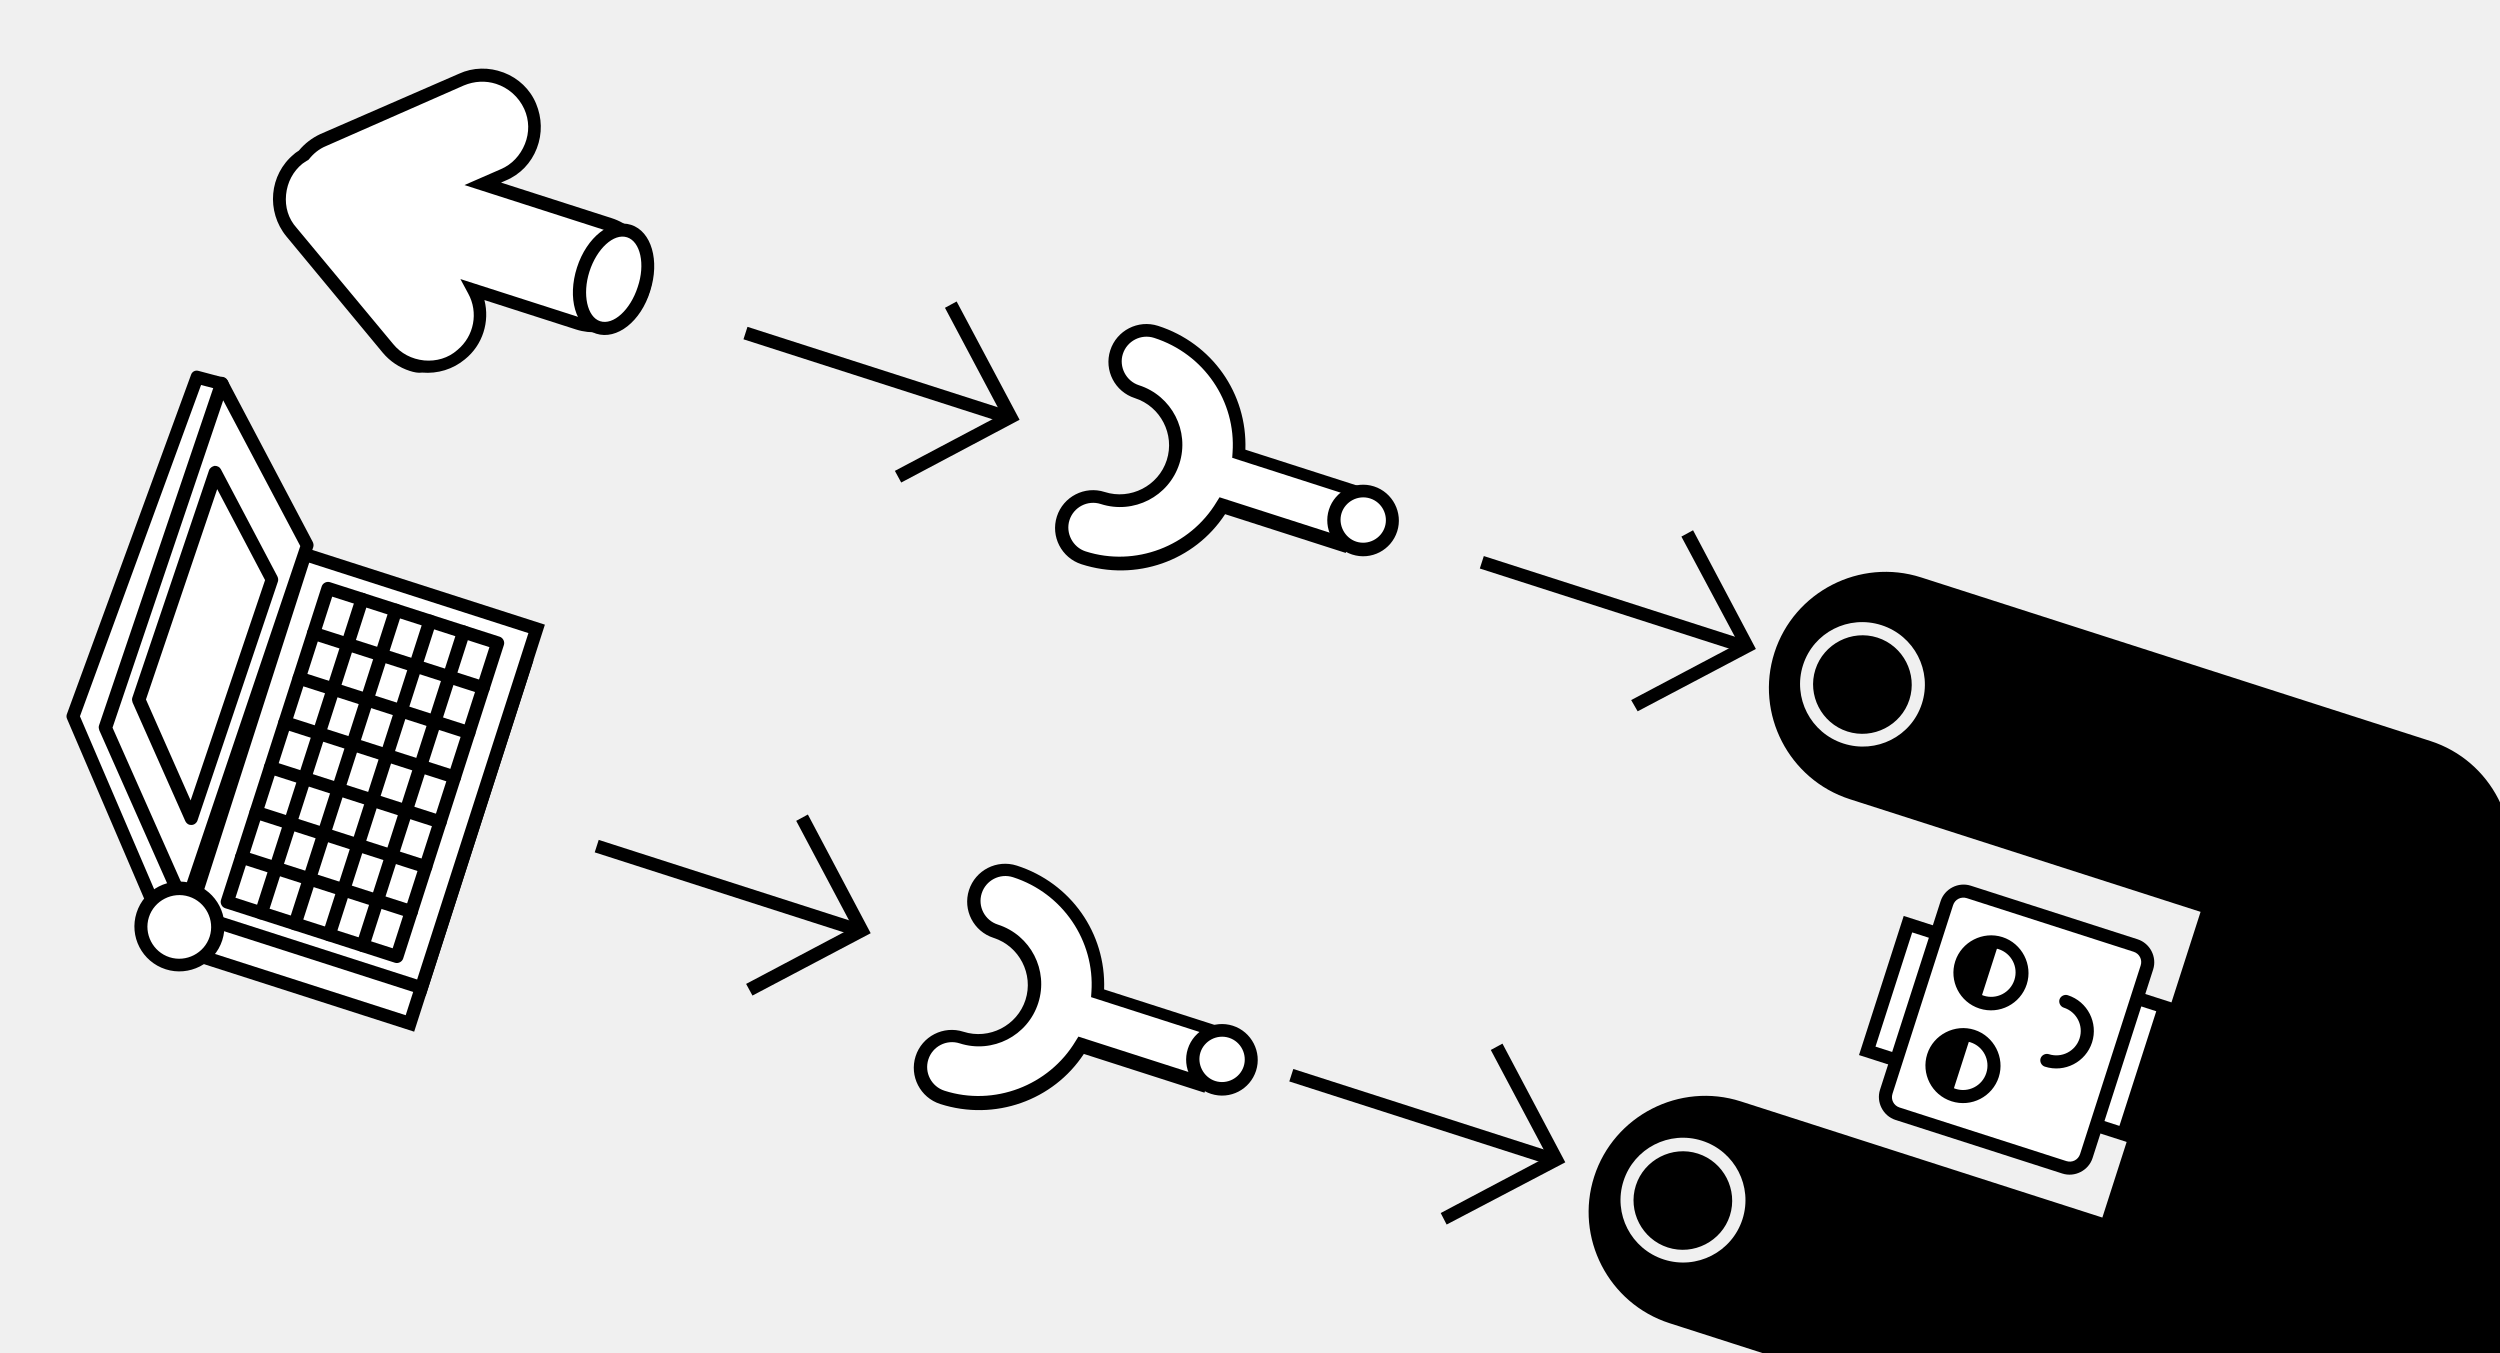
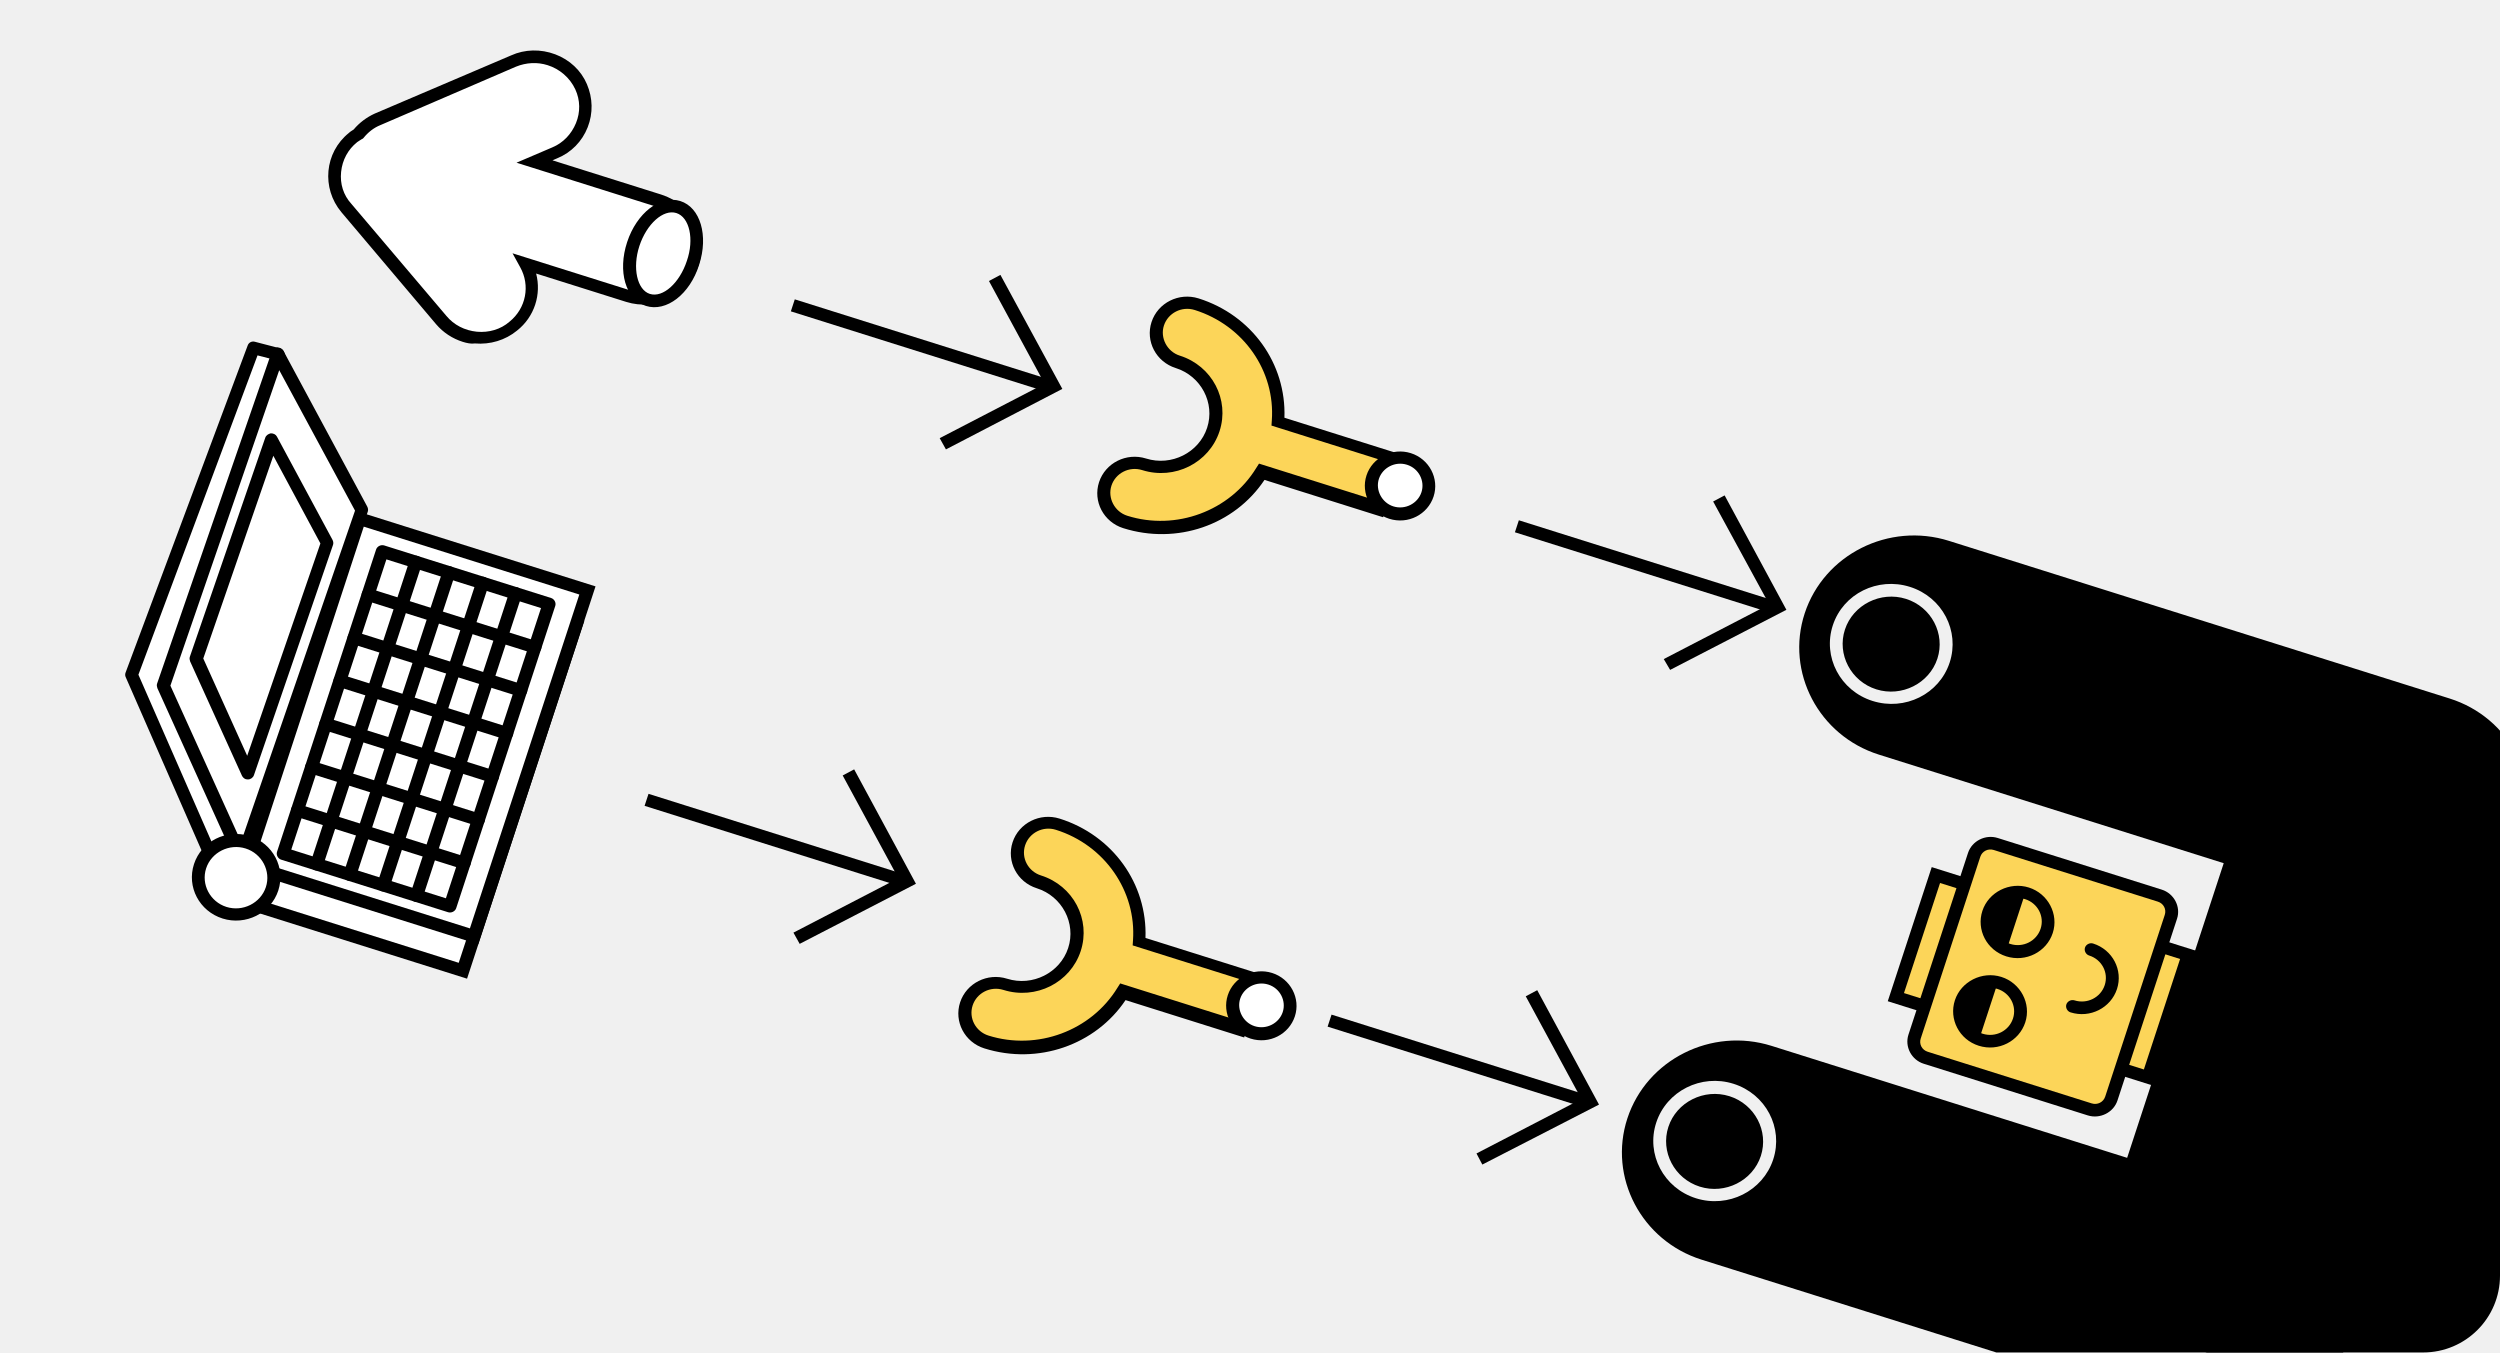
- <svg xmlns="http://www.w3.org/2000/svg" width="451" height="244" viewBox="0 0 451 244" fill="none">
-   <g clip-path="url(#clip0_312_39973)">
-     <path d="M32.062 171.204L73.859 184.632L94.657 119.895L52.859 106.467L32.062 171.204Z" fill="white" />
-     <path d="M74.641 186.092L30.668 171.965L52.188 104.98L96.236 119.131L74.716 186.116L74.641 186.092ZM33.641 170.44L73.188 183.145L93.263 120.656L53.717 107.951L33.641 170.44Z" fill="black" />
-     <path d="M306.308 208.111C301.655 206.616 296.601 209.208 295.108 213.853C293.616 218.499 296.215 223.549 300.868 225.044C305.52 226.539 310.575 223.947 312.067 219.301C313.56 214.656 310.96 209.605 306.308 208.111Z" fill="black" />
-     <path d="M405.825 228.179L314.051 198.696C303.02 195.152 291.127 201.251 287.589 212.265C284.05 223.279 290.167 235.163 301.197 238.707L392.971 268.19C404.002 271.734 415.895 265.636 419.434 254.621C422.948 243.682 416.856 231.723 405.825 228.179ZM300.17 227.218C294.242 225.313 290.98 218.975 292.881 213.056C294.783 207.137 301.126 203.884 307.054 205.789C312.982 207.693 316.244 214.031 314.343 219.951C312.441 225.87 306.098 229.122 300.17 227.218Z" fill="black" />
-     <path d="M338.698 115.027C334.046 113.532 328.991 116.124 327.499 120.769C326.006 125.415 328.606 130.465 333.258 131.96C337.911 133.455 342.965 130.863 344.458 126.217C345.95 121.572 343.351 116.521 338.698 115.027Z" fill="black" />
-     <path d="M438.424 133.673L346.575 104.166C335.544 100.622 323.651 106.72 320.112 117.735C316.574 128.749 322.69 140.633 333.721 144.177L425.495 173.66C436.526 177.204 448.419 171.105 451.957 160.091C455.571 149.101 449.454 137.217 438.424 133.673ZM332.56 134.133C326.632 132.228 323.37 125.89 325.271 119.971C327.173 114.052 333.492 110.874 339.42 112.779C345.348 114.683 348.61 121.021 346.709 126.94C344.807 132.86 338.488 136.037 332.56 134.133Z" fill="black" />
-     <path d="M443.338 271.97L391.035 255.167C379.479 251.454 373.057 238.976 376.764 227.437L399.487 156.706C403.194 145.167 415.682 138.764 427.238 142.477L479.541 159.279" fill="black" />
-     <path d="M344.233 166.66L336.867 189.588L346.848 192.794L354.213 169.866L344.233 166.66Z" fill="white" />
-     <path d="M347.597 194.265L335.366 190.335L343.43 165.235L355.661 169.164L347.597 194.265ZM338.339 188.811L346.068 191.294L352.688 170.689L344.959 168.206L338.339 188.811Z" fill="black" />
-     <path d="M380.499 178.469L373.133 201.396L383.113 204.603L390.479 181.675L380.499 178.469Z" fill="white" />
-     <path d="M383.948 206.105L371.717 202.176L379.805 177L392.036 180.93L383.948 206.105ZM374.615 200.627L382.344 203.11L388.988 182.43L381.259 179.947L374.615 200.627Z" fill="black" />
-     <path d="M387.295 174.533L376.367 208.55C375.838 210.198 374.054 211.113 372.403 210.583L342.312 200.916C340.661 200.385 339.743 198.603 340.273 196.954L351.201 162.937C351.731 161.289 353.515 160.374 355.166 160.904L385.257 170.571C386.908 171.102 387.825 172.884 387.295 174.533Z" fill="white" />
-     <path d="M372.048 211.707L341.957 202.04C339.706 201.317 338.432 198.841 339.154 196.593L350.082 162.577C350.804 160.329 353.282 159.058 355.533 159.781L385.624 169.448C387.876 170.172 389.15 172.648 388.428 174.895L377.5 208.912C376.777 211.16 374.3 212.431 372.048 211.707ZM354.811 162.029C353.761 161.692 352.671 162.251 352.334 163.3L341.405 197.317C341.068 198.366 341.629 199.455 342.68 199.793L372.771 209.459C373.821 209.797 374.911 209.238 375.248 208.189L386.177 174.172C386.514 173.123 385.953 172.034 384.902 171.696L354.811 162.029Z" fill="black" />
-     <path d="M183.114 157.127C180.112 156.162 176.941 157.789 175.978 160.786C175.015 163.783 176.646 166.952 179.648 167.916C184.975 169.628 187.881 175.273 186.172 180.592C184.463 185.912 178.813 188.809 173.485 187.097C170.484 186.133 167.312 187.759 166.349 190.756C165.387 193.754 167.018 196.923 170.019 197.887C179.699 200.997 190.045 196.881 195.059 188.49L216.595 195.409L219.604 186.043L198.068 179.124C198.732 169.583 192.794 160.236 183.114 157.127Z" fill="white" />
-     <path d="M169.61 199.161C166.008 198.004 164.02 194.142 165.176 190.545C166.331 186.949 170.197 184.967 173.799 186.124C178.451 187.619 183.506 185.027 184.998 180.381C186.49 175.736 183.891 170.685 179.239 169.191C175.637 168.033 173.649 164.171 174.804 160.575C175.96 156.978 179.825 154.996 183.427 156.153C193.182 159.287 199.541 168.356 199.182 178.491L221.019 185.506L217.288 197.12L195.526 190.128C190.014 198.525 179.44 202.319 169.61 199.161ZM182.753 158.251C180.352 157.48 177.85 158.825 177.104 161.148C176.333 163.546 177.683 166.046 180.009 166.793C185.937 168.697 189.199 175.036 187.297 180.955C185.396 186.874 179.053 190.126 173.125 188.222C170.723 187.451 168.221 188.796 167.475 191.119C166.705 193.516 168.054 196.016 170.38 196.764C179.31 199.632 189.211 195.87 194.03 187.829L194.544 187.002L215.855 193.849L218.142 186.731L196.83 179.884L196.894 178.913C197.513 169.771 191.758 161.144 182.753 158.251Z" fill="black" />
-     <path d="M218.818 196.206C221.594 197.098 224.568 195.574 225.458 192.802C226.349 190.029 224.82 187.058 222.043 186.166C219.267 185.274 216.294 186.799 215.403 189.571C214.512 192.344 216.041 195.314 218.818 196.206Z" fill="white" />
-     <path d="M218.463 197.331C215.087 196.246 213.201 192.582 214.284 189.21C215.367 185.839 219.034 183.958 222.411 185.043C225.788 186.128 227.674 189.792 226.591 193.164C225.507 196.536 221.915 198.44 218.463 197.331ZM221.713 187.216C219.537 186.517 217.233 187.761 216.559 189.859C215.885 191.957 217.109 194.333 219.21 195.008C221.386 195.708 223.689 194.464 224.363 192.366C225.037 190.268 223.889 187.915 221.713 187.216Z" fill="black" />
-     <path d="M208.575 59.832C205.573 58.868 202.402 60.494 201.439 63.491C200.476 66.488 202.107 69.657 205.109 70.621C210.436 72.333 213.342 77.978 211.633 83.298C209.924 88.618 204.274 91.514 198.946 89.803C195.945 88.838 192.773 90.465 191.81 93.462C190.848 96.459 192.479 99.628 195.48 100.592C205.16 103.702 215.506 99.586 220.52 91.195L242.056 98.114L245.041 88.823L223.505 81.904C224.217 72.214 218.255 62.942 208.575 59.832Z" fill="white" />
-     <path d="M195.095 101.791C191.493 100.634 189.505 96.772 190.66 93.175C191.816 89.579 195.681 87.597 199.283 88.754C203.935 90.249 208.99 87.657 210.482 83.011C211.975 78.366 209.375 73.315 204.723 71.82C201.121 70.663 199.133 66.801 200.289 63.204C201.444 59.608 205.309 57.626 208.911 58.783C218.666 61.917 225.025 70.986 224.667 81.121L246.503 88.136L242.772 99.749L221.011 92.758C215.474 101.23 204.925 104.949 195.095 101.791ZM208.213 60.956C205.812 60.185 203.31 61.53 202.564 63.853C201.818 66.175 203.143 68.75 205.469 69.498C211.397 71.402 214.659 77.74 212.758 83.66C210.856 89.579 204.513 92.831 198.585 90.927C196.184 90.155 193.682 91.501 192.936 93.824C192.189 96.146 193.515 98.721 195.841 99.469C204.771 102.337 214.672 98.575 219.49 90.534L220.004 89.707L241.315 96.554L243.602 89.436L222.291 82.589L222.354 81.618C222.997 72.401 217.218 63.849 208.213 60.956Z" fill="black" />
-     <path d="M244.31 98.836C247.087 99.728 250.06 98.203 250.95 95.431C251.841 92.658 250.312 89.688 247.535 88.796C244.759 87.904 241.786 89.428 240.895 92.201C240.004 94.973 241.533 97.944 244.31 98.836Z" fill="white" />
-     <path d="M243.924 100.036C240.548 98.951 238.662 95.287 239.745 91.915C240.828 88.543 244.495 86.663 247.872 87.748C251.249 88.832 253.135 92.497 252.051 95.868C250.968 99.24 247.376 101.145 243.924 100.036ZM247.174 89.92C244.998 89.221 242.694 90.465 242.02 92.563C241.346 94.661 242.569 97.038 244.671 97.713C246.847 98.412 249.15 97.168 249.824 95.07C250.498 92.972 249.35 90.62 247.174 89.92Z" fill="black" />
-     <path d="M110.034 40.576L87.072 33.199L90.742 31.568C95.454 29.527 97.658 23.953 95.536 19.221C93.489 14.513 87.906 12.306 83.17 14.422L58.321 25.285C56.883 25.898 55.648 26.907 54.789 28.036C54.467 28.263 54.146 28.49 53.825 28.718C49.874 31.995 49.27 38 52.629 41.973L69.989 62.924C73.273 66.873 79.287 67.482 83.261 64.13C86.767 61.206 87.608 56.268 85.521 52.457L104.356 58.508C109.309 60.099 114.586 57.33 116.15 52.46C117.715 47.59 114.986 42.167 110.034 40.576Z" fill="white" />
-     <path d="M73.925 66.915C72.049 66.313 70.342 65.186 69.028 63.606L51.669 42.655C47.979 38.163 48.551 31.486 53.045 27.805C53.292 27.553 53.589 27.401 53.91 27.174C54.992 25.868 56.302 24.883 57.764 24.196L82.787 13.306C85.316 12.134 88.231 12.079 90.884 13.096C93.537 14.114 95.629 16.108 96.705 18.686C97.781 21.263 97.863 24.1 96.846 26.749C95.829 29.399 93.835 31.485 91.255 32.558L90.387 32.94L110.348 39.353C115.9 41.137 118.959 47.079 117.177 52.623C115.396 58.168 109.449 61.217 103.897 59.433L87.388 54.13C88.379 58.002 87.106 62.222 83.871 64.82C81.723 66.61 78.966 67.46 76.147 67.216C75.45 67.323 74.676 67.157 73.925 66.915ZM89.487 15.127C87.611 14.524 85.593 14.62 83.683 15.412L58.811 26.351C57.57 26.861 56.558 27.693 55.723 28.748L55.599 28.873L55.401 28.975C55.08 29.202 54.782 29.355 54.56 29.531C52.881 30.893 51.832 32.87 51.608 35.113C51.384 37.356 52.031 39.465 53.495 41.092L70.93 62.068C72.294 63.746 74.275 64.796 76.521 65.022C78.691 65.223 80.877 64.603 82.506 63.142C85.543 60.646 86.341 56.356 84.458 52.941L83.058 50.342L104.67 57.285C109.022 58.683 113.605 56.27 114.977 51.999C116.373 47.654 113.954 43.074 109.676 41.7L83.788 33.383L90.335 30.526C92.344 29.684 93.87 28.025 94.694 25.975C95.518 23.926 95.493 21.686 94.572 19.654C93.55 17.425 91.663 15.826 89.487 15.127Z" fill="black" />
-     <path d="M107.893 59.067C110.919 60.039 114.621 56.935 116.164 52.135C117.706 47.335 116.503 42.656 113.478 41.684C110.453 40.712 106.75 43.815 105.208 48.616C103.666 53.416 104.868 58.095 107.893 59.067Z" fill="white" />
-     <path d="M107.539 60.192C103.787 58.986 102.332 53.725 104.089 48.255C105.846 42.785 110.169 39.38 113.846 40.561C117.523 41.742 119.053 47.028 117.296 52.498C115.614 57.992 111.291 61.397 107.539 60.192ZM113.124 42.809C110.722 42.037 107.664 44.857 106.34 48.978C105.016 53.099 105.935 57.197 108.261 57.944C110.663 58.715 113.721 55.895 115.045 51.775C116.444 47.678 115.525 43.58 113.124 42.809Z" fill="black" />
-     <path d="M34.132 164.731L75.93 178.158L96.727 113.421L54.93 99.994L34.132 164.731Z" fill="white" />
-     <path d="M76.704 179.648L32.731 165.521L54.25 98.537L98.298 112.688L76.779 179.672L76.704 179.648ZM35.704 163.997L75.25 176.701L95.325 114.212L55.779 101.508L35.704 163.997Z" fill="black" />
-     <path d="M35.584 67.989L40.008 69.162L49.909 100.447L31.02 170.839L13.177 129.233L35.584 67.989Z" fill="white" />
-     <path d="M30.659 171.964C30.358 171.867 30.106 171.621 29.953 171.324L12.11 129.717C11.957 129.42 11.979 129.096 12.051 128.871L34.458 67.627C34.65 67.028 35.245 66.723 35.845 66.916L40.345 68.113C40.72 68.234 41.047 68.504 41.176 68.876L51.077 100.161C51.178 100.359 51.181 100.608 51.109 100.833L32.22 171.225C32.076 171.675 31.706 172.052 31.184 172.132C30.959 172.06 30.809 172.012 30.659 171.964ZM14.422 129.22L30.755 167.283L48.737 100.484L39.097 70.192L36.273 69.45L14.422 129.22Z" fill="black" />
-     <path d="M40.002 69.16L55.437 98.421L33.376 163.744L19.05 131.285L40.002 69.16Z" fill="white" />
-     <path d="M33.018 164.867C32.718 164.771 32.466 164.525 32.313 164.228L17.913 131.745C17.835 131.472 17.757 131.199 17.854 130.899L38.88 68.798C39.025 68.349 39.445 68.071 39.892 67.966C40.391 67.961 40.817 68.181 41.021 68.577L56.405 97.739C56.558 98.036 56.612 98.384 56.515 98.683L34.454 164.006C34.309 164.456 33.865 164.809 33.366 164.814C33.342 164.889 33.168 164.916 33.018 164.867ZM20.3 131.272L33.267 160.484L54.171 98.509L40.265 72.219L20.3 131.272Z" fill="black" />
-     <path d="M38.897 85.255L49.085 104.564L34.497 147.655L25.058 126.272L38.897 85.255Z" fill="white" />
-     <path d="M34.14 148.779C33.839 148.683 33.587 148.436 33.434 148.139L23.92 126.732C23.843 126.459 23.765 126.186 23.861 125.887L37.7 84.87C37.845 84.42 38.265 84.142 38.712 84.037C39.211 84.032 39.637 84.252 39.841 84.648L50.029 103.957C50.182 104.254 50.236 104.602 50.139 104.902L35.626 148.017C35.482 148.466 35.037 148.819 34.539 148.825C34.464 148.801 34.29 148.827 34.14 148.779ZM26.331 126.184L34.389 144.396L47.819 104.652L39.184 88.239L26.331 126.184Z" fill="black" />
-     <path d="M30.242 173.733C33.889 174.905 37.794 172.903 38.964 169.261C40.134 165.619 38.126 161.718 34.478 160.546C30.831 159.374 26.927 161.377 25.757 165.018C24.587 168.66 26.595 172.562 30.242 173.733Z" fill="white" />
-     <path d="M29.888 174.858C25.61 173.484 23.266 168.928 24.638 164.657C26.01 160.387 30.569 158.049 34.846 159.423C39.124 160.797 41.468 165.353 40.096 169.624C38.724 173.894 34.09 176.208 29.888 174.858ZM34.1 161.746C31.099 160.781 27.828 162.458 26.865 165.456C25.902 168.453 27.584 171.721 30.586 172.685C33.587 173.649 36.858 171.972 37.821 168.975C38.784 165.978 37.102 162.71 34.1 161.746Z" fill="black" />
-     <path d="M71.245 173.678L40.628 163.842C40.028 163.649 39.671 162.956 39.864 162.357L58.037 105.787C58.23 105.187 58.924 104.832 59.524 105.024L90.14 114.86C90.741 115.053 91.097 115.746 90.905 116.346L72.731 172.916C72.539 173.515 71.845 173.871 71.245 173.678ZM42.476 161.956L70.841 171.069L88.293 116.746L59.928 107.634L42.476 161.956Z" fill="black" />
-     <path d="M86.817 125.2L56.2 115.365C55.6 115.172 55.243 114.478 55.436 113.879C55.628 113.28 56.322 112.924 56.922 113.117L87.539 122.952C88.139 123.145 88.496 123.839 88.303 124.438C88.111 125.037 87.417 125.393 86.817 125.2Z" fill="black" />
-     <path d="M84.223 133.292L53.607 123.457C53.006 123.264 52.65 122.57 52.842 121.971C53.035 121.372 53.728 121.016 54.329 121.209L84.945 131.045C85.545 131.237 85.902 131.931 85.71 132.53C85.517 133.129 84.823 133.485 84.223 133.292Z" fill="black" />
-     <path d="M81.645 141.309L51.029 131.474C50.428 131.281 50.071 130.588 50.264 129.988C50.456 129.389 51.15 129.033 51.751 129.226L82.367 139.062C82.967 139.254 83.324 139.948 83.131 140.547C82.939 141.147 82.245 141.502 81.645 141.309Z" fill="black" />
-     <path d="M79.043 149.401L48.427 139.566C47.827 139.373 47.47 138.68 47.662 138.08C47.855 137.481 48.549 137.125 49.149 137.318L79.765 147.154C80.366 147.346 80.722 148.04 80.53 148.639C80.337 149.239 79.644 149.594 79.043 149.401Z" fill="black" />
-     <path d="M76.45 157.494L45.833 147.658C45.233 147.465 44.876 146.772 45.069 146.172C45.261 145.573 45.955 145.217 46.555 145.41L77.172 155.246C77.772 155.439 78.129 156.132 77.936 156.731C77.743 157.331 77.05 157.687 76.45 157.494Z" fill="black" />
-     <path d="M73.848 165.586L43.232 155.75C42.631 155.557 42.275 154.864 42.467 154.265C42.66 153.665 43.353 153.309 43.954 153.502L74.57 163.338C75.17 163.531 75.527 164.224 75.335 164.823C75.142 165.423 74.448 165.779 73.848 165.586Z" fill="black" />
-     <path d="M46.785 165.818C46.184 165.625 45.828 164.932 46.02 164.333L64.194 107.763C64.386 107.163 65.08 106.808 65.68 107.001C66.281 107.193 66.637 107.887 66.445 108.486L48.271 165.056C48.079 165.655 47.385 166.011 46.785 165.818Z" fill="black" />
-     <path d="M52.863 167.773C52.262 167.58 51.906 166.887 52.098 166.287L70.272 109.717C70.464 109.118 71.158 108.762 71.758 108.955C72.359 109.148 72.716 109.841 72.523 110.44L54.349 167.01C54.157 167.61 53.463 167.965 52.863 167.773Z" fill="black" />
-     <path d="M59.019 169.749C58.419 169.556 58.062 168.863 58.255 168.263L76.428 111.693C76.621 111.094 77.314 110.738 77.915 110.931C78.515 111.124 78.872 111.817 78.679 112.417L60.506 168.987C60.313 169.586 59.619 169.942 59.019 169.749Z" fill="black" />
-     <path d="M65.097 171.703C64.497 171.51 64.14 170.817 64.333 170.218L82.506 113.648C82.699 113.048 83.392 112.693 83.993 112.886C84.593 113.078 84.95 113.772 84.757 114.371L66.584 170.941C66.391 171.54 65.697 171.896 65.097 171.703Z" fill="black" />
-     <path d="M357.102 181.941C353.5 180.784 351.588 176.945 352.719 173.424C353.85 169.902 357.716 167.92 361.243 169.053C364.769 170.186 366.757 174.049 365.626 177.57C364.495 181.092 360.704 183.098 357.102 181.941ZM360.544 171.226C358.218 170.479 355.74 171.749 354.994 174.072C354.248 176.395 355.522 178.871 357.849 179.618C360.175 180.365 362.653 179.095 363.399 176.772C364.145 174.449 362.871 171.973 360.544 171.226Z" fill="black" />
-     <path d="M368.884 192.421C368.284 192.229 367.927 191.535 368.119 190.936C368.312 190.336 369.006 189.981 369.606 190.174C371.932 190.921 374.41 189.65 375.156 187.328C375.902 185.005 374.628 182.529 372.302 181.782C371.702 181.589 371.345 180.896 371.537 180.296C371.73 179.697 372.424 179.341 373.024 179.534C376.626 180.691 378.539 184.529 377.407 188.051C376.276 191.572 372.486 193.579 368.884 192.421Z" fill="black" />
-     <path d="M353.548 173.69C352.609 176.612 354.24 179.781 357.167 180.721L360.609 170.007C357.683 169.066 354.511 170.693 353.548 173.69Z" fill="black" />
-     <path d="M352.055 198.672C348.453 197.515 346.541 193.677 347.672 190.155C348.803 186.634 352.669 184.652 356.196 185.785C359.722 186.918 361.71 190.78 360.579 194.302C359.448 197.823 355.657 199.829 352.055 198.672ZM355.473 188.032C353.147 187.285 350.669 188.556 349.923 190.878C349.177 193.201 350.451 195.677 352.778 196.424C355.104 197.172 357.582 195.901 358.328 193.578C359.074 191.256 357.8 188.78 355.473 188.032Z" fill="black" />
-     <path d="M348.502 190.421C347.563 193.344 349.194 196.513 352.121 197.453L355.539 186.813C352.612 185.873 349.441 187.499 348.502 190.421Z" fill="black" />
-     <path d="M181.444 73.931L134.844 58.961L134.122 61.209L180.721 76.179L181.444 73.931Z" fill="black" />
-     <path d="M162.579 87.049L161.434 84.945L180.683 74.762L170.47 55.528L172.576 54.386L183.933 75.724L162.579 87.049Z" fill="black" />
-     <path d="M154.608 166.486L108.008 151.516L107.286 153.764L153.885 168.734L154.608 166.486Z" fill="black" />
-     <path d="M135.743 179.601L134.598 177.497L153.847 167.314L143.635 148.08L145.74 146.938L157.073 168.351L135.743 179.601Z" fill="black" />
-     <path d="M279.912 207.815L233.312 192.845L232.59 195.093L279.19 210.063L279.912 207.815Z" fill="black" />
-     <path d="M260.973 220.909L259.903 218.829L279.151 208.646L268.939 189.412L271.045 188.27L282.378 209.683L260.973 220.909Z" fill="black" />
-     <path d="M314.279 115.284L267.68 100.313L266.958 102.561L313.557 117.531L314.279 115.284Z" fill="black" />
-     <path d="M295.431 128.321L294.261 126.292L313.609 116.058L303.322 96.8L305.427 95.658L316.761 117.071L295.431 128.321Z" fill="black" />
+ <svg xmlns="http://www.w3.org/2000/svg" width="488" height="264" viewBox="0 0 488 264" fill="none">
+   <g clip-path="url(#clip0_449_32588)">
+     <path d="M45.773 175.488L90.246 189.491L112.375 121.979L67.902 107.975L45.773 175.488Z" fill="white" />
+     <path d="M91.088 191.013L44.299 176.281L67.197 106.424L114.065 121.182L91.168 191.038L91.088 191.013ZM47.463 174.691L89.541 187.94L110.902 122.772L68.824 109.523L47.463 174.691Z" fill="black" />
+     <path d="M337.586 213.976C332.636 212.417 327.257 215.12 325.669 219.964C324.081 224.809 326.847 230.076 331.798 231.635C336.748 233.194 342.126 230.491 343.714 225.646C345.302 220.802 342.536 215.534 337.586 213.976Z" fill="black" />
+     <path d="M443.471 234.905L345.821 204.157C334.084 200.462 321.429 206.822 317.664 218.308C313.9 229.795 320.407 242.188 332.145 245.884L429.794 276.631C441.532 280.327 454.186 273.967 457.951 262.48C461.691 251.072 455.208 238.6 443.471 234.905ZM331.051 233.902C324.743 231.916 321.272 225.306 323.296 219.133C325.319 212.96 332.068 209.568 338.376 211.554C344.684 213.54 348.155 220.15 346.131 226.323C344.108 232.496 337.359 235.888 331.051 233.902Z" fill="black" />
+     <path d="M372.048 116.901C367.097 115.342 361.719 118.045 360.131 122.89C358.543 127.735 361.309 133.002 366.259 134.561C371.21 136.119 376.588 133.416 378.176 128.572C379.764 123.727 376.998 118.46 372.048 116.901Z" fill="black" />
+     <path d="M478.163 136.347L380.434 105.575C368.697 101.879 356.042 108.239 352.277 119.725C348.512 131.212 355.02 143.605 366.757 147.301L464.407 178.048C476.144 181.744 488.799 175.384 492.564 163.897C496.408 152.436 489.901 140.042 478.163 136.347ZM365.522 136.826C359.214 134.84 355.743 128.23 357.767 122.057C359.79 115.884 366.514 112.57 372.821 114.557C379.129 116.543 382.6 123.153 380.576 129.326C378.553 135.499 371.83 138.812 365.522 136.826Z" fill="black" />
+     <path d="M483.393 280.572L427.741 263.049C415.445 259.177 408.612 246.164 412.556 234.131L436.734 160.367C440.678 148.334 453.966 141.656 466.262 145.528L521.913 163.051" fill="black" />
+     <path d="M377.926 170.748L370.089 194.658L380.708 198.002L388.546 174.091L377.926 170.748Z" fill="#FCD559" />
+     <path d="M381.506 199.536L368.492 195.438L377.072 169.261L390.086 173.359L381.506 199.536ZM371.655 193.848L379.879 196.437L386.923 174.949L378.699 172.36L371.655 193.848Z" fill="black" />
+     <path d="M416.519 183.063L408.682 206.973L419.301 210.317L427.139 186.407L416.519 183.063Z" fill="#FCD559" />
+     <path d="M420.191 211.884L407.176 207.786L415.782 181.531L428.797 185.629L420.191 211.884ZM410.26 206.171L418.484 208.76L425.553 187.194L417.329 184.604L410.26 206.171Z" fill="black" />
+     <path d="M423.76 178.958L412.132 214.433C411.569 216.152 409.67 217.106 407.914 216.553L375.896 206.472C374.139 205.919 373.163 204.06 373.727 202.341L385.355 166.866C385.918 165.146 387.816 164.193 389.573 164.746L421.591 174.827C423.347 175.38 424.323 177.239 423.76 178.958Z" fill="#FCD559" />
+     <path d="M407.531 217.726L375.513 207.645C373.118 206.891 371.762 204.309 372.53 201.965L384.158 166.489C384.927 164.145 387.563 162.82 389.958 163.575L421.976 173.656C424.371 174.41 425.727 176.992 424.959 179.336L413.331 214.812C412.563 217.156 409.926 218.481 407.531 217.726ZM389.19 165.919C388.072 165.567 386.912 166.15 386.554 167.244L374.926 202.719C374.567 203.813 375.164 204.949 376.282 205.301L408.299 215.382C409.417 215.734 410.577 215.151 410.936 214.057L422.564 178.582C422.922 177.488 422.326 176.352 421.208 176L389.19 165.919Z" fill="black" />
+     <path d="M206.499 160.806C203.305 159.8 199.93 161.496 198.906 164.622C197.881 167.747 199.617 171.052 202.811 172.058C208.48 173.843 211.571 179.73 209.752 185.278C207.934 190.826 201.923 193.847 196.254 192.062C193.06 191.056 189.686 192.752 188.661 195.878C187.637 199.003 189.372 202.308 192.566 203.314C202.866 206.557 213.874 202.265 219.209 193.514L242.124 200.729L245.325 190.962L222.41 183.746C223.117 173.797 216.799 164.049 206.499 160.806Z" fill="#FCD559" />
+     <path d="M192.133 204.643C188.3 203.436 186.185 199.408 187.414 195.658C188.644 191.907 192.757 189.84 196.589 191.047C201.54 192.606 206.918 189.903 208.506 185.058C210.094 180.213 207.328 174.946 202.378 173.387C198.545 172.181 196.43 168.153 197.659 164.402C198.889 160.651 203.002 158.584 206.834 159.791C217.214 163.059 223.979 172.517 223.598 183.086L246.833 190.402L242.863 202.514L219.708 195.223C213.843 203.979 202.592 207.936 192.133 204.643ZM206.117 161.979C203.562 161.175 200.9 162.578 200.106 165C199.286 167.5 200.722 170.108 203.197 170.887C209.505 172.873 212.976 179.483 210.952 185.656C208.929 191.829 202.18 195.221 195.872 193.235C193.317 192.43 190.655 193.833 189.861 196.256C189.041 198.756 190.477 201.363 192.952 202.143C202.454 205.134 212.989 201.21 218.116 192.825L218.663 191.963L241.338 199.103L243.772 191.68L221.096 184.54L221.164 183.526C221.822 173.993 215.698 164.996 206.117 161.979Z" fill="black" />
+     <path d="M244.494 201.561C247.449 202.492 250.612 200.902 251.56 198.01C252.507 195.119 250.881 192.021 247.926 191.091C244.972 190.16 241.808 191.75 240.861 194.642C239.913 197.533 241.54 200.631 244.494 201.561Z" fill="white" />
+     <path d="M244.111 202.734C240.518 201.603 238.512 197.782 239.664 194.266C240.817 190.749 244.719 188.788 248.312 189.92C251.905 191.051 253.911 194.872 252.759 198.389C251.606 201.905 247.784 203.891 244.111 202.734ZM247.569 192.186C245.253 191.457 242.802 192.754 242.085 194.942C241.368 197.129 242.67 199.608 244.905 200.312C247.221 201.041 249.672 199.744 250.389 197.556C251.106 195.368 249.884 192.915 247.569 192.186Z" fill="black" />
+     <path d="M233.595 59.34C230.402 58.334 227.027 60.03 226.003 63.156C224.978 66.281 226.714 69.586 229.907 70.592C235.576 72.377 238.668 78.264 236.849 83.812C235.031 89.359 229.02 92.38 223.351 90.595C220.157 89.59 216.782 91.286 215.758 94.411C214.733 97.537 216.469 100.842 219.663 101.847C229.962 105.091 240.971 100.798 246.305 92.047L269.221 99.263L272.397 89.574L249.481 82.358C250.239 72.252 243.895 62.583 233.595 59.34Z" fill="#FCD559" />
+     <path d="M219.255 103.098C215.422 101.891 213.307 97.863 214.536 94.113C215.766 90.362 219.879 88.295 223.711 89.502C228.661 91.061 234.04 88.358 235.628 83.513C237.216 78.668 234.45 73.401 229.499 71.842C225.667 70.636 223.552 66.608 224.781 62.857C226.011 59.106 230.123 57.039 233.956 58.246C244.336 61.514 251.101 70.972 250.72 81.541L273.955 88.857L269.985 100.969L246.83 93.678C240.939 102.512 229.714 106.391 219.255 103.098ZM233.213 60.512C230.658 59.708 227.996 61.111 227.202 63.533C226.408 65.955 227.818 68.641 230.293 69.42C236.601 71.406 240.072 78.016 238.049 84.189C236.025 90.362 229.276 93.754 222.968 91.768C220.413 90.963 217.751 92.367 216.957 94.789C216.163 97.211 217.573 99.896 220.049 100.676C229.55 103.667 240.085 99.743 245.212 91.358L245.759 90.496L268.435 97.636L270.868 90.213L248.192 83.073L248.26 82.06C248.944 72.448 242.794 63.529 233.213 60.512Z" fill="black" />
+     <path d="M271.595 100.016C274.55 100.946 277.713 99.356 278.661 96.465C279.609 93.573 277.982 90.475 275.027 89.545C272.073 88.615 268.909 90.204 267.962 93.096C267.014 95.987 268.641 99.085 271.595 100.016Z" fill="white" />
+     <path d="M271.187 101.267C267.594 100.136 265.588 96.314 266.74 92.798C267.893 89.282 271.795 87.321 275.388 88.452C278.981 89.584 280.987 93.405 279.835 96.921C278.682 100.437 274.86 102.424 271.187 101.267ZM274.645 90.718C272.329 89.989 269.878 91.286 269.161 93.474C268.444 95.662 269.746 98.141 271.981 98.845C274.297 99.574 276.748 98.277 277.465 96.089C278.182 93.901 276.96 91.447 274.645 90.718Z" fill="black" />
+     <path d="M128.747 39.259L104.315 31.566L108.22 29.865C113.233 27.736 115.579 21.924 113.321 16.989C111.143 12.079 105.202 9.777 100.163 11.984L73.724 23.313C72.193 23.952 70.879 25.003 69.965 26.181C69.623 26.418 69.281 26.655 68.939 26.892C64.736 30.31 64.092 36.573 67.667 40.716L86.138 62.566C89.633 66.683 96.031 67.318 100.26 63.822C103.99 60.773 104.885 55.624 102.665 51.649L122.706 57.959C127.975 59.619 133.59 56.732 135.255 51.653C136.92 46.574 134.017 40.918 128.747 39.259Z" fill="white" />
+     <path d="M90.329 66.728C88.333 66.099 86.516 64.924 85.118 63.277L66.647 41.427C62.722 36.742 63.33 29.779 68.112 25.94C68.374 25.678 68.691 25.519 69.033 25.282C70.184 23.92 71.577 22.893 73.133 22.177L99.758 10.819C102.449 9.598 105.551 9.54 108.374 10.601C111.197 11.663 113.422 13.742 114.567 16.43C115.712 19.119 115.799 22.077 114.717 24.84C113.636 27.602 111.513 29.779 108.768 30.897L107.845 31.296L129.083 37.983C134.992 39.844 138.246 46.041 136.35 51.823C134.455 57.605 128.128 60.785 122.219 58.925L104.653 53.394C105.708 57.432 104.354 61.833 100.911 64.543C98.626 66.409 95.692 67.296 92.693 67.041C91.952 67.152 91.128 66.979 90.329 66.728ZM106.887 12.719C104.891 12.091 102.744 12.191 100.712 13.016L74.247 24.424C72.927 24.956 71.85 25.824 70.961 26.923L70.83 27.055L70.619 27.161C70.277 27.398 69.961 27.557 69.724 27.741C67.937 29.161 66.821 31.223 66.583 33.562C66.345 35.901 67.033 38.1 68.591 39.797L87.142 61.672C88.594 63.423 90.701 64.517 93.091 64.752C95.4 64.962 97.726 64.316 99.459 62.792C102.69 60.189 103.54 55.715 101.537 52.154L100.047 49.443L123.042 56.684C127.673 58.142 132.549 55.626 134.009 51.172C135.495 46.64 132.92 41.864 128.369 40.431L100.823 31.757L107.789 28.779C109.927 27.9 111.551 26.17 112.428 24.032C113.304 21.895 113.277 19.559 112.298 17.44C111.21 15.115 109.202 13.448 106.887 12.719Z" fill="black" />
+     <path d="M126.467 58.542C129.686 59.556 133.626 56.319 135.267 51.313C136.907 46.307 135.628 41.428 132.409 40.414C129.19 39.4 125.25 42.637 123.609 47.643C121.968 52.649 123.248 57.529 126.467 58.542Z" fill="white" />
+     <path d="M126.084 59.715C122.092 58.458 120.543 52.971 122.413 47.267C124.283 41.563 128.882 38.011 132.795 39.243C136.707 40.475 138.335 45.987 136.466 51.691C134.676 57.421 130.076 60.972 126.084 59.715ZM132.026 41.587C129.471 40.783 126.217 43.723 124.808 48.021C123.4 52.319 124.377 56.592 126.852 57.371C129.408 58.176 132.662 55.235 134.07 50.937C135.559 46.665 134.581 42.392 132.026 41.587Z" fill="black" />
+     <path d="M47.965 168.736L92.438 182.739L114.567 115.227L70.093 101.224L47.965 168.736Z" fill="white" />
+     <path d="M93.271 184.293L46.482 169.56L69.38 99.704L116.248 114.461L93.351 184.318L93.271 184.293ZM49.646 167.97L91.724 181.22L113.085 116.051L71.007 102.802L49.646 167.97Z" fill="black" />
+     <path d="M49.532 67.846L54.24 69.07L64.775 101.696L44.676 175.106L25.691 131.716L49.532 67.846Z" fill="white" />
+     <path d="M44.294 176.279C43.975 176.178 43.706 175.921 43.544 175.612L24.558 132.221C24.395 131.911 24.418 131.574 24.495 131.339L48.336 67.469C48.541 66.844 49.174 66.526 49.813 66.728L54.6 67.976C55 68.102 55.348 68.384 55.485 68.772L66.019 101.398C66.128 101.605 66.131 101.864 66.054 102.099L45.956 175.509C45.802 175.978 45.409 176.371 44.853 176.455C44.613 176.379 44.454 176.329 44.294 176.279ZM27.018 131.703L44.397 171.397L63.53 101.735L53.273 70.145L50.268 69.371L27.018 131.703Z" fill="black" />
+     <path d="M54.223 69.068L70.647 99.583L47.173 167.707L31.93 133.857L54.223 69.068Z" fill="white" />
+     <path d="M46.794 168.879C46.475 168.778 46.207 168.521 46.044 168.211L30.722 134.336C30.639 134.052 30.556 133.767 30.659 133.454L53.032 68.691C53.185 68.222 53.633 67.932 54.109 67.824C54.639 67.818 55.093 68.047 55.309 68.46L71.679 98.872C71.841 99.182 71.899 99.545 71.796 99.857L48.322 167.98C48.168 168.449 47.695 168.818 47.165 168.823C47.139 168.901 46.954 168.929 46.794 168.879ZM33.262 133.843L47.059 164.307L69.301 99.675L54.505 72.258L33.262 133.843Z" fill="black" />
+     <path d="M53.048 85.853L63.888 105.99L48.366 150.928L38.322 128.629L53.048 85.853Z" fill="white" />
+     <path d="M47.987 152.101C47.668 152 47.4 151.743 47.237 151.433L37.114 129.109C37.031 128.824 36.948 128.539 37.05 128.227L51.776 85.451C51.93 84.982 52.377 84.692 52.853 84.584C53.383 84.578 53.837 84.807 54.054 85.22L64.894 105.357C65.057 105.667 65.114 106.03 65.012 106.342L49.569 151.306C49.416 151.775 48.943 152.143 48.412 152.148C48.332 152.123 48.147 152.151 47.987 152.101ZM39.679 128.537L48.253 147.529L62.543 106.082L53.355 88.966L39.679 128.537Z" fill="black" />
+     <path d="M43.84 178.124C47.721 179.346 51.875 177.258 53.12 173.46C54.365 169.662 52.228 165.593 48.348 164.371C44.467 163.15 40.312 165.238 39.068 169.035C37.823 172.833 39.959 176.902 43.84 178.124Z" fill="white" />
+     <path d="M43.457 179.297C38.906 177.864 36.411 173.113 37.871 168.659C39.331 164.205 44.182 161.767 48.733 163.2C53.284 164.633 55.779 169.384 54.319 173.838C52.859 178.292 47.928 180.705 43.457 179.297ZM47.939 165.623C44.745 164.617 41.265 166.366 40.241 169.492C39.217 172.617 41.006 176.025 44.2 177.031C47.394 178.037 50.874 176.288 51.898 173.162C52.923 170.037 51.133 166.628 47.939 165.623Z" fill="black" />
+     <path d="M87.468 178.067L54.891 167.809C54.253 167.608 53.873 166.885 54.078 166.26L73.415 107.265C73.62 106.64 74.358 106.269 74.997 106.47L107.573 116.728C108.212 116.929 108.592 117.652 108.387 118.277L89.05 177.272C88.845 177.897 88.107 178.268 87.468 178.067ZM56.857 165.842L87.039 175.346L105.607 118.695L75.426 109.191L56.857 165.842Z" fill="black" />
+     <path d="M104.042 127.511L71.466 117.253C70.827 117.052 70.447 116.329 70.652 115.704C70.857 115.079 71.595 114.708 72.234 114.909L104.81 125.167C105.449 125.368 105.829 126.091 105.624 126.716C105.419 127.341 104.681 127.712 104.042 127.511Z" fill="black" />
+     <path d="M101.288 135.95L68.711 125.693C68.072 125.491 67.693 124.768 67.898 124.143C68.103 123.518 68.841 123.147 69.479 123.348L102.056 133.606C102.695 133.807 103.074 134.53 102.869 135.155C102.665 135.78 101.926 136.151 101.288 135.95Z" fill="black" />
+     <path d="M98.55 144.31L65.973 134.053C65.334 133.852 64.955 133.129 65.16 132.504C65.365 131.879 66.103 131.508 66.742 131.709L99.318 141.966C99.957 142.167 100.336 142.89 100.132 143.515C99.927 144.141 99.188 144.512 98.55 144.31Z" fill="black" />
+     <path d="M95.77 152.75L63.194 142.492C62.555 142.291 62.175 141.568 62.38 140.943C62.585 140.318 63.323 139.947 63.962 140.148L96.538 150.405C97.177 150.606 97.557 151.329 97.352 151.955C97.147 152.58 96.409 152.951 95.77 152.75Z" fill="black" />
+     <path d="M93.007 161.189L60.431 150.932C59.792 150.73 59.412 150.007 59.617 149.382C59.822 148.757 60.56 148.386 61.199 148.587L93.775 158.845C94.414 159.046 94.794 159.769 94.589 160.394C94.384 161.019 93.646 161.39 93.007 161.189Z" fill="black" />
+     <path d="M90.244 169.628L57.667 159.37C57.029 159.169 56.649 158.446 56.854 157.821C57.059 157.196 57.797 156.825 58.436 157.026L91.012 167.284C91.651 167.485 92.031 168.208 91.826 168.833C91.621 169.458 90.883 169.829 90.244 169.628Z" fill="black" />
+     <path d="M61.447 169.87C60.808 169.669 60.429 168.946 60.634 168.321L79.971 109.326C80.176 108.701 80.914 108.33 81.553 108.531C82.191 108.732 82.571 109.455 82.366 110.08L63.029 169.075C62.824 169.7 62.086 170.071 61.447 169.87Z" fill="black" />
+     <path d="M67.911 171.908C67.272 171.707 66.892 170.984 67.097 170.359L86.434 111.364C86.639 110.739 87.378 110.368 88.016 110.569C88.655 110.77 89.035 111.493 88.83 112.118L69.493 171.113C69.288 171.739 68.55 172.109 67.911 171.908Z" fill="black" />
+     <path d="M74.475 173.969C73.836 173.768 73.457 173.045 73.662 172.42L92.999 113.425C93.204 112.8 93.942 112.429 94.581 112.63C95.219 112.831 95.599 113.554 95.394 114.179L76.057 173.174C75.852 173.799 75.114 174.17 74.475 173.969Z" fill="black" />
+     <path d="M80.93 176.007C80.291 175.806 79.912 175.083 80.117 174.458L99.454 115.463C99.659 114.838 100.397 114.467 101.036 114.668C101.675 114.869 102.054 115.592 101.849 116.217L82.512 175.212C82.307 175.837 81.569 176.208 80.93 176.007Z" fill="black" />
+     <path d="M391.626 186.684C387.794 185.477 385.759 181.474 386.962 177.802C388.166 174.129 392.279 172.062 396.032 173.244C399.784 174.425 401.899 178.453 400.696 182.126C399.492 185.798 395.459 187.89 391.626 186.684ZM395.289 175.51C392.814 174.73 390.177 176.055 389.383 178.478C388.589 180.9 389.945 183.482 392.42 184.261C394.896 185.041 397.532 183.716 398.326 181.293C399.12 178.871 397.764 176.289 395.289 175.51Z" fill="black" />
+     <path d="M404.168 197.614C403.529 197.413 403.149 196.69 403.354 196.065C403.559 195.44 404.297 195.069 404.936 195.27C407.411 196.049 410.048 194.724 410.842 192.302C411.636 189.879 410.28 187.297 407.805 186.518C407.166 186.317 406.786 185.594 406.991 184.969C407.196 184.344 407.934 183.973 408.573 184.174C412.406 185.381 414.441 189.383 413.237 193.056C412.033 196.728 408 198.821 404.168 197.614Z" fill="black" />
+     <path d="M387.84 178.079C386.841 181.127 388.577 184.432 391.691 185.412L395.353 174.238C392.239 173.258 388.864 174.954 387.84 178.079Z" fill="black" />
+     <path d="M386.259 204.132C382.427 202.926 380.392 198.923 381.596 195.25C382.799 191.578 386.912 189.511 390.665 190.693C394.417 191.874 396.533 195.902 395.329 199.575C394.125 203.247 390.092 205.339 386.259 204.132ZM389.896 193.037C387.421 192.257 384.785 193.582 383.991 196.005C383.197 198.427 384.553 201.009 387.028 201.788C389.503 202.568 392.139 201.243 392.933 198.82C393.727 196.398 392.372 193.816 389.896 193.037Z" fill="black" />
+     <path d="M382.482 195.528C381.483 198.576 383.219 201.88 386.333 202.861L389.97 191.765C386.856 190.785 383.481 192.481 382.482 195.528Z" fill="black" />
+     <path d="M204.725 74.044L155.142 58.432L154.374 60.776L203.957 76.388L204.725 74.044Z" fill="black" />
+     <path d="M184.646 87.724L183.427 85.53L203.908 74.91L193.042 54.851L195.282 53.66L207.367 75.913L184.646 87.724Z" fill="black" />
+     <path d="M176.175 170.567L126.591 154.955L125.823 157.299L175.406 172.911L176.175 170.567Z" fill="black" />
+     <path d="M156.095 184.244L154.877 182.05L175.358 171.43L164.492 151.371L166.732 150.18L178.791 172.511L156.095 184.244Z" fill="black" />
+     <path d="M309.5 213.668L259.917 198.055L259.149 200.4L308.732 216.012L309.5 213.668Z" fill="black" />
+     <path d="M289.349 227.323L288.21 225.154L308.692 214.534L297.826 194.476L300.066 193.284L312.125 215.615L289.349 227.323Z" fill="black" />
+     <path d="M346.064 117.169L296.48 101.557L295.712 103.901L345.295 119.513L346.064 117.169Z" fill="black" />
+     <path d="M326.009 130.765L324.765 128.649L345.351 117.977L334.406 97.893L336.646 96.702L348.705 119.033L326.009 130.765Z" fill="black" />
  </g>
  <defs>
-     <clipPath id="clip0_312_39973">
-       <rect width="454.381" height="172.665" fill="white" transform="translate(53.1406 0.970703) rotate(17.81)" />
+     <clipPath id="clip0_449_32588">
+       <rect width="488" height="264" rx="15" fill="white" />
    </clipPath>
  </defs>
</svg>
